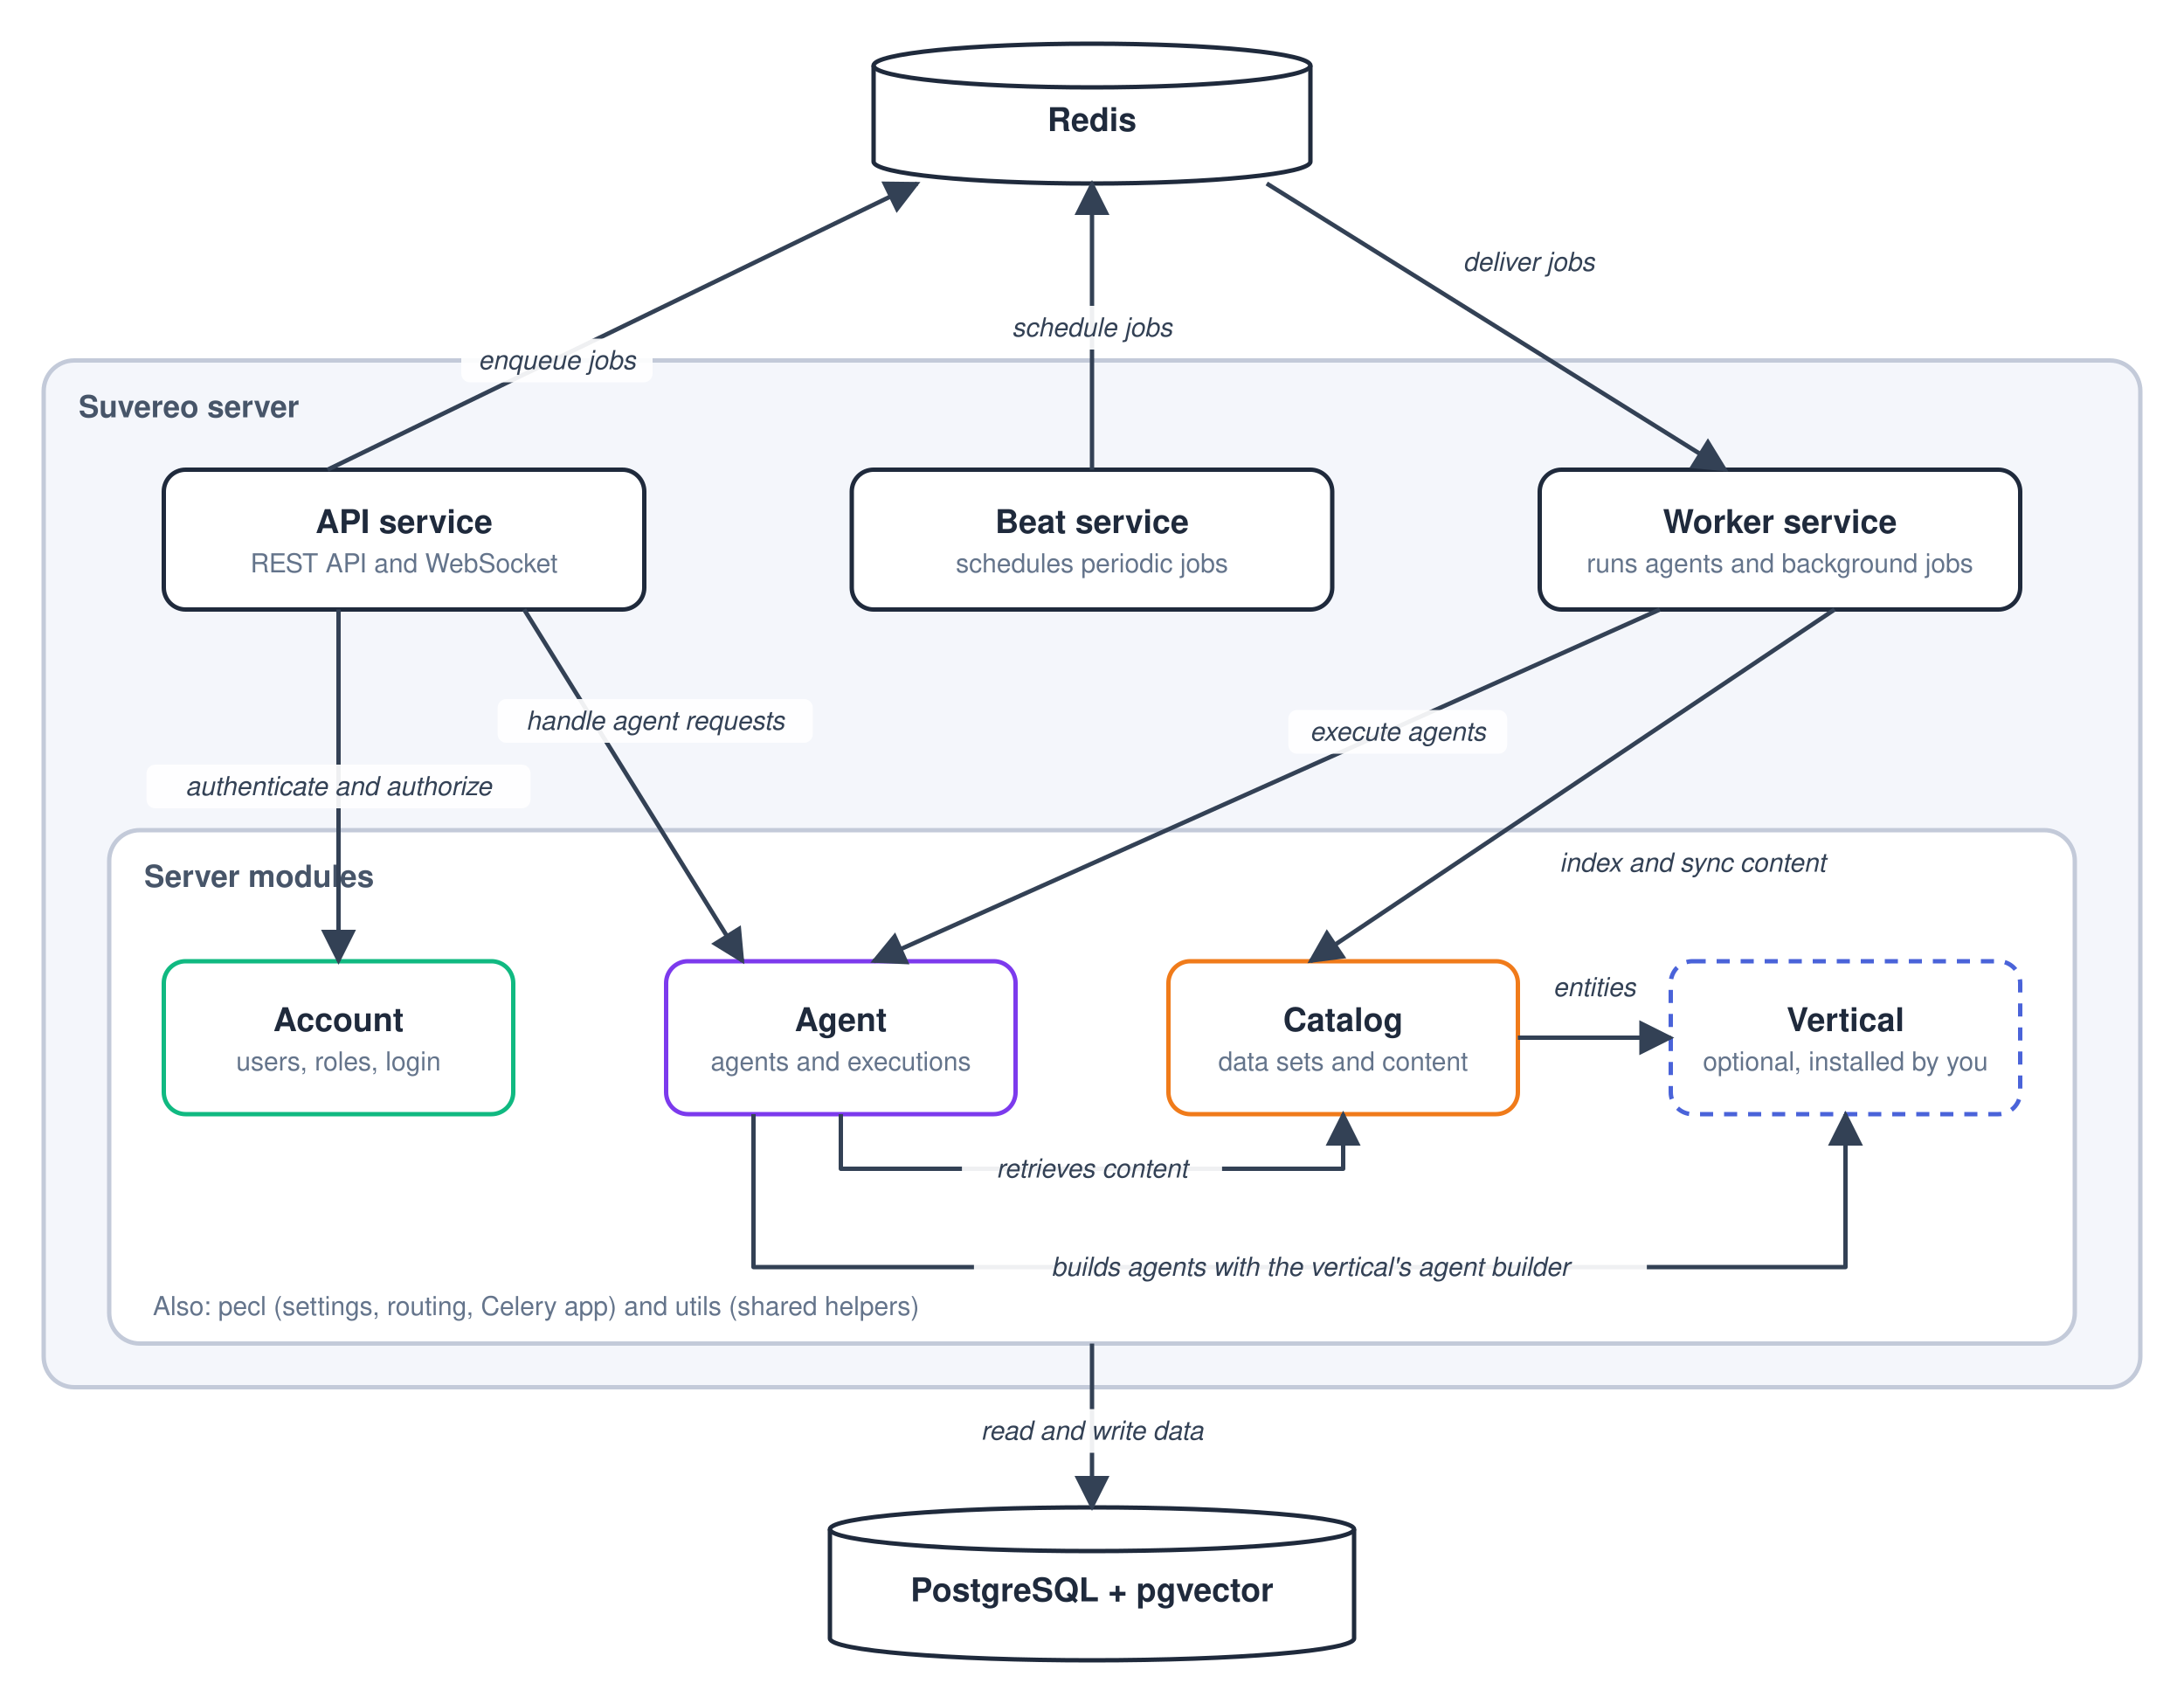
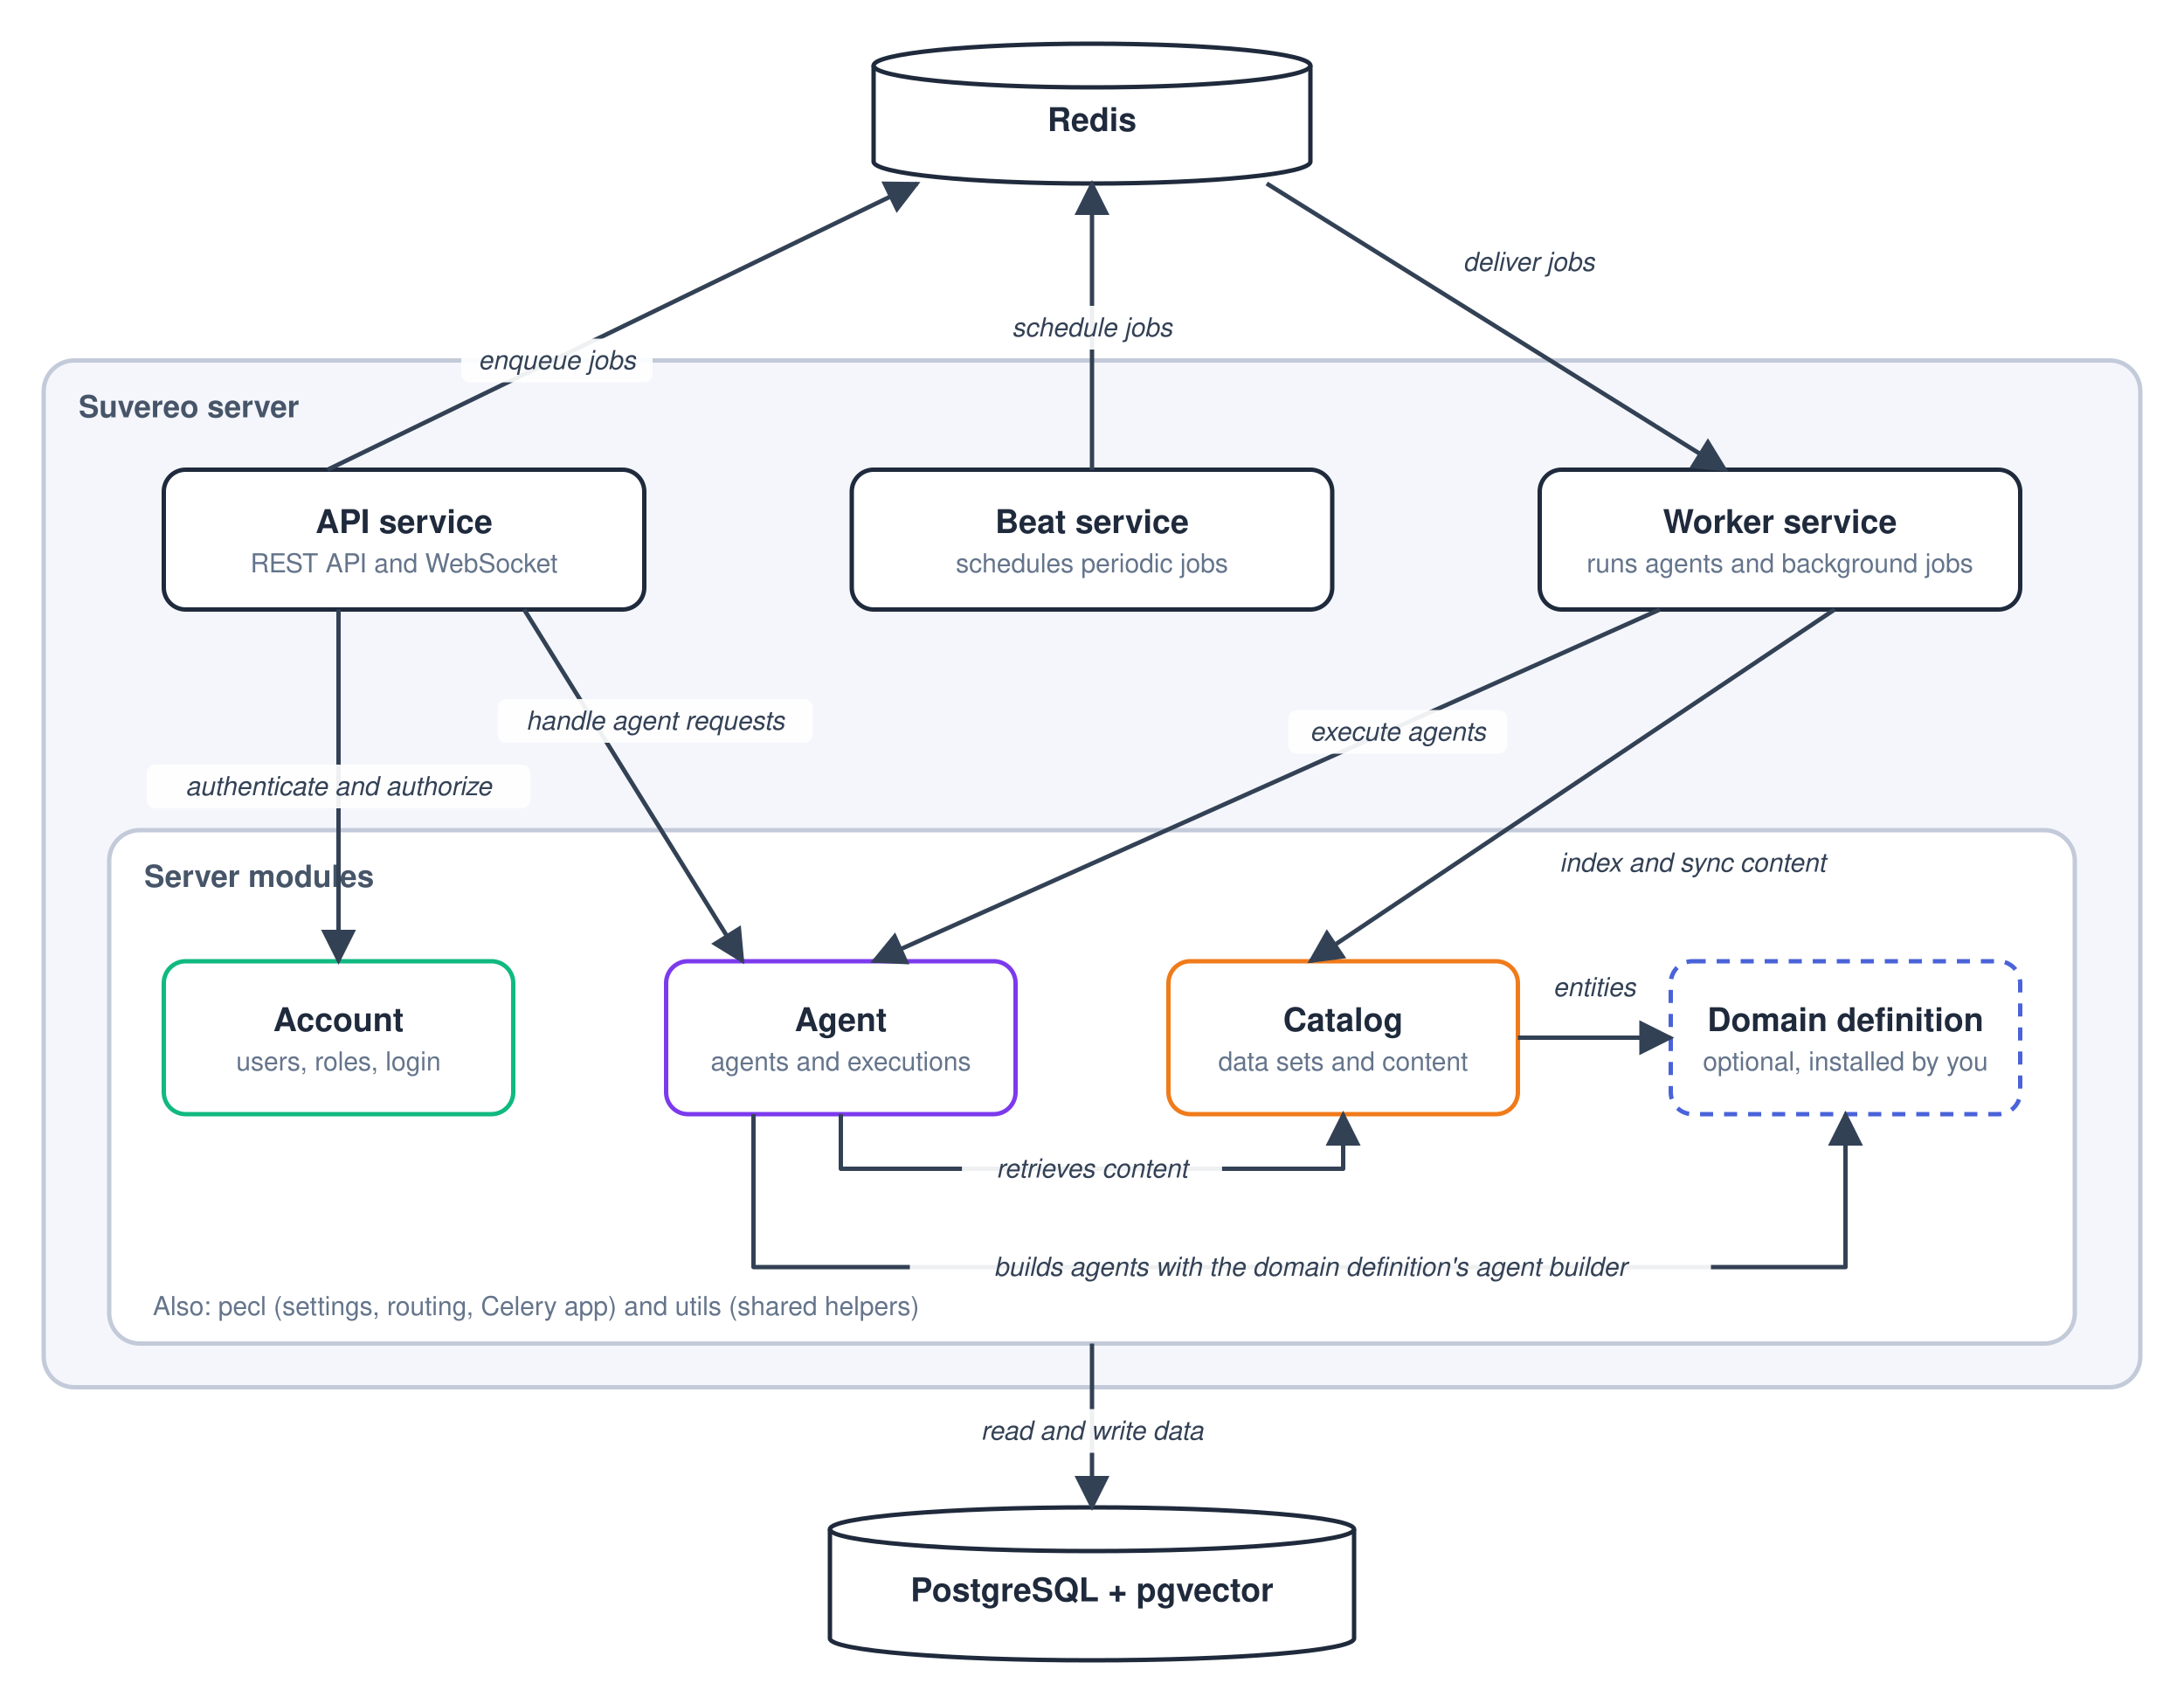
<svg xmlns="http://www.w3.org/2000/svg" viewBox="0 0 1000 780" width="100%" style="max-width:1000px" role="img">
  <defs>
    <marker id="arr" viewBox="0 0 10 10" refX="9" refY="5" markerWidth="8" markerHeight="8" orient="auto-start-reverse">
      <path d="M0 0 L10 5 L0 10 z" fill="#334155" />
    </marker>
    <style>
text{font-family:Helvetica,Arial,sans-serif;fill:#1f2a3c}
.ct{font-size:14px;font-weight:700;fill:#475569}
.nt{font-size:15px;font-weight:600}
.ns{font-size:12px;fill:#64748b}
.el{font-size:12px;font-style:italic;fill:#334155}
</style>
  </defs>
  <rect width="1000" height="780" fill="#ffffff" />
  <path d="M400 30 A100.0 10 0 0 1 600 30 V74 A100.0 10 0 0 1 400 74 Z" fill="#fff" stroke="#1f2a3c" stroke-width="2" />
  <path d="M400 30 A100.0 10 0 0 0 600 30" fill="none" stroke="#1f2a3c" stroke-width="2" />
  <text x="500.0" y="60.0" text-anchor="middle" class="nt">Redis</text>
  <rect x="20" y="165" width="960" height="470" rx="14" fill="#f4f6fb" stroke="#c3cad9" stroke-width="2" />
  <text x="36" y="191" text-anchor="start" class="ct">Suvereo server</text>
  <rect x="75" y="215" width="220" height="64" rx="10" fill="#ffffff" stroke="#1f2a3c" stroke-width="2" />
  <text x="185.0" y="244.0" text-anchor="middle" class="nt">API service</text>
  <text x="185.0" y="262.0" text-anchor="middle" class="ns">REST API and WebSocket</text>
  <rect x="390" y="215" width="220" height="64" rx="10" fill="#ffffff" stroke="#1f2a3c" stroke-width="2" />
  <text x="500.0" y="244.0" text-anchor="middle" class="nt">Beat service</text>
  <text x="500.0" y="262.0" text-anchor="middle" class="ns">schedules periodic jobs</text>
  <rect x="705" y="215" width="220" height="64" rx="10" fill="#ffffff" stroke="#1f2a3c" stroke-width="2" />
  <text x="815.0" y="244.0" text-anchor="middle" class="nt">Worker service</text>
  <text x="815.0" y="262.0" text-anchor="middle" class="ns">runs agents and background jobs</text>
  <rect x="50" y="380" width="900" height="235" rx="14" fill="#ffffff" stroke="#c3cad9" stroke-width="2" />
  <text x="66" y="406" text-anchor="start" class="ct">Server modules</text>
  <text x="70" y="602" text-anchor="start" class="ns">Also: pecl (settings, routing, Celery app) and utils (shared helpers)</text>
  <rect x="75" y="440" width="160" height="70" rx="10" fill="#ffffff" stroke="#10b981" stroke-width="2" />
  <text x="155.0" y="472.0" text-anchor="middle" class="nt">Account</text>
  <text x="155.0" y="490.0" text-anchor="middle" class="ns">users, roles, login</text>
  <rect x="305" y="440" width="160" height="70" rx="10" fill="#ffffff" stroke="#7c3aed" stroke-width="2" />
  <text x="385.0" y="472.0" text-anchor="middle" class="nt">Agent</text>
  <text x="385.0" y="490.0" text-anchor="middle" class="ns">agents and executions</text>
  <rect x="535" y="440" width="160" height="70" rx="10" fill="#ffffff" stroke="#f07b1a" stroke-width="2" />
  <text x="615.0" y="472.0" text-anchor="middle" class="nt">Catalog</text>
  <text x="615.0" y="490.0" text-anchor="middle" class="ns">data sets and content</text>
  <rect x="765" y="440" width="160" height="70" rx="10" fill="#ffffff" stroke="#4a63d9" stroke-width="2" stroke-dasharray="6 5" />
-   <text x="845.0" y="472.0" text-anchor="middle" class="nt">Vertical</text>
+   <text x="845.0" y="472.0" text-anchor="middle" class="nt">Domain definition</text>
  <text x="845.0" y="490.0" text-anchor="middle" class="ns">optional, installed by you</text>
  <path d="M380 700 A120.0 10 0 0 1 620 700 V750 A120.0 10 0 0 1 380 750 Z" fill="#fff" stroke="#1f2a3c" stroke-width="2" />
  <path d="M380 700 A120.0 10 0 0 0 620 700" fill="none" stroke="#1f2a3c" stroke-width="2" />
  <text x="500.0" y="733.0" text-anchor="middle" class="nt">PostgreSQL + pgvector</text>
  <path d="M150 215 L420 84" fill="none" stroke="#334155" stroke-width="2" marker-end="url(#arr)" stroke-linejoin="round" />
  <rect x="211.2" y="155" width="87.6" height="20" rx="4" fill="#fff" fill-opacity="0.92" />
  <text x="255" y="169" text-anchor="middle" class="el">enqueue jobs</text>
  <path d="M500 215 L500 84" fill="none" stroke="#334155" stroke-width="2" marker-end="url(#arr)" stroke-linejoin="round" />
  <rect x="453.05" y="140" width="93.9" height="20" rx="4" fill="#fff" fill-opacity="0.92" />
  <text x="500" y="154" text-anchor="middle" class="el">schedule jobs</text>
  <path d="M580 84 L790 215" fill="none" stroke="#334155" stroke-width="2" marker-end="url(#arr)" stroke-linejoin="round" />
  <rect x="656.2" y="110" width="87.6" height="20" rx="4" fill="#fff" fill-opacity="0.92" />
  <text x="700" y="124" text-anchor="middle" class="el">deliver jobs</text>
  <path d="M155 279 L155 440" fill="none" stroke="#334155" stroke-width="2" marker-end="url(#arr)" stroke-linejoin="round" />
  <rect x="67.1" y="350" width="175.8" height="20" rx="4" fill="#fff" fill-opacity="0.92" />
  <text x="155" y="364" text-anchor="middle" class="el">authenticate and authorize</text>
  <path d="M240 279 L340 440" fill="none" stroke="#334155" stroke-width="2" marker-end="url(#arr)" stroke-linejoin="round" />
  <rect x="227.85" y="320" width="144.3" height="20" rx="4" fill="#fff" fill-opacity="0.92" />
  <text x="300" y="334" text-anchor="middle" class="el">handle agent requests</text>
  <path d="M760 279 L400 440" fill="none" stroke="#334155" stroke-width="2" marker-end="url(#arr)" stroke-linejoin="round" />
  <rect x="589.9" y="325" width="100.2" height="20" rx="4" fill="#fff" fill-opacity="0.92" />
  <text x="640" y="339" text-anchor="middle" class="el">execute agents</text>
  <path d="M840 279 L600 440" fill="none" stroke="#334155" stroke-width="2" marker-end="url(#arr)" stroke-linejoin="round" />
  <rect x="699.7" y="385" width="150.6" height="20" rx="4" fill="#fff" fill-opacity="0.92" />
  <text x="775" y="399" text-anchor="middle" class="el">index and sync content</text>
  <path d="M385 510 L385 535 L615 535 L615 510" fill="none" stroke="#334155" stroke-width="2" marker-end="url(#arr)" stroke-linejoin="round" />
  <rect x="440.45" y="525" width="119.1" height="20" rx="4" fill="#fff" fill-opacity="0.92" />
  <text x="500" y="539" text-anchor="middle" class="el">retrieves content</text>
  <path d="M695 475 L765 475" fill="none" stroke="#334155" stroke-width="2" marker-end="url(#arr)" stroke-linejoin="round" />
  <rect x="698.8" y="442" width="62.4" height="20" rx="4" fill="#fff" fill-opacity="0.92" />
  <text x="730" y="456" text-anchor="middle" class="el">entities</text>
  <path d="M345 510 L345 580 L845 580 L845 510" fill="none" stroke="#334155" stroke-width="2" marker-end="url(#arr)" stroke-linejoin="round" />
-   <rect x="445.95" y="570" width="308.1" height="20" rx="4" fill="#fff" fill-opacity="0.92" />
-   <text x="600" y="584" text-anchor="middle" class="el">builds agents with the vertical's agent builder</text>
+   <rect x="416.6" y="570" width="366.8" height="20" rx="4" fill="#fff" fill-opacity="0.92" />
+   <text x="600" y="584" text-anchor="middle" class="el">builds agents with the domain definition's agent builder</text>
  <path d="M500 615 L500 690" fill="none" stroke="#334155" stroke-width="2" marker-end="url(#arr)" stroke-linejoin="round" />
  <rect x="434.15" y="645" width="131.7" height="20" rx="4" fill="#fff" fill-opacity="0.92" />
  <text x="500" y="659" text-anchor="middle" class="el">read and write data</text>
</svg>
